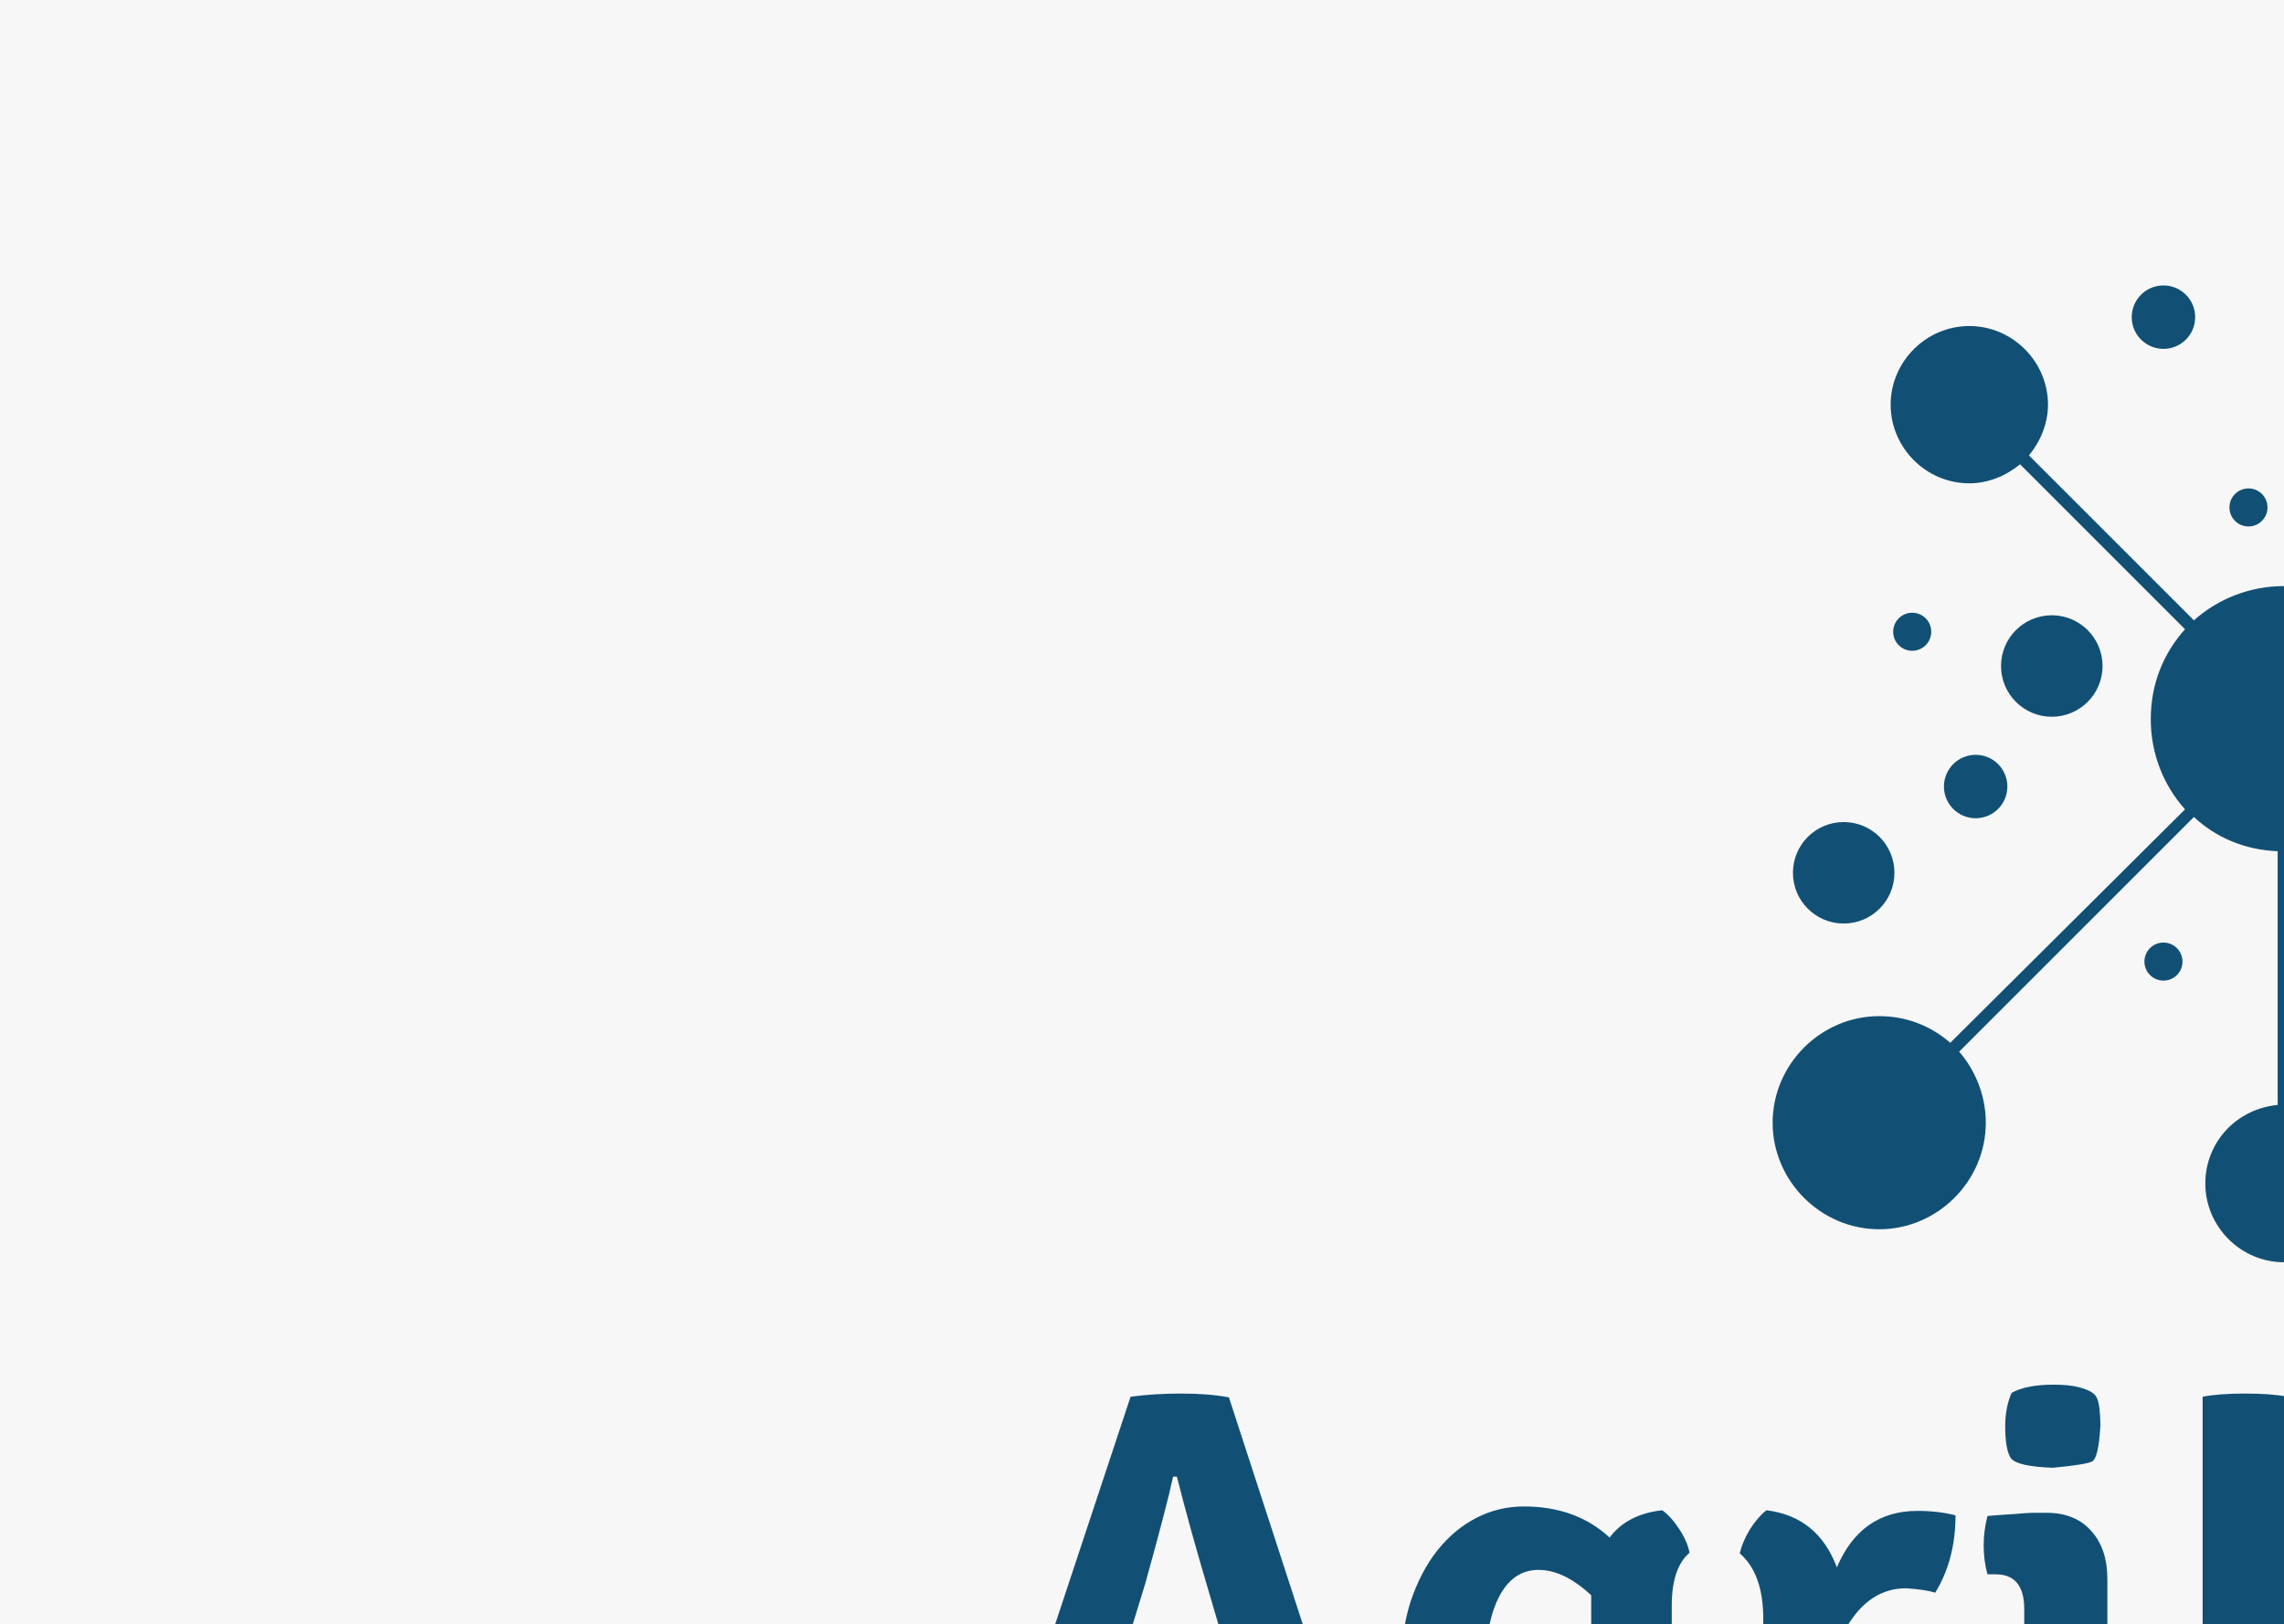
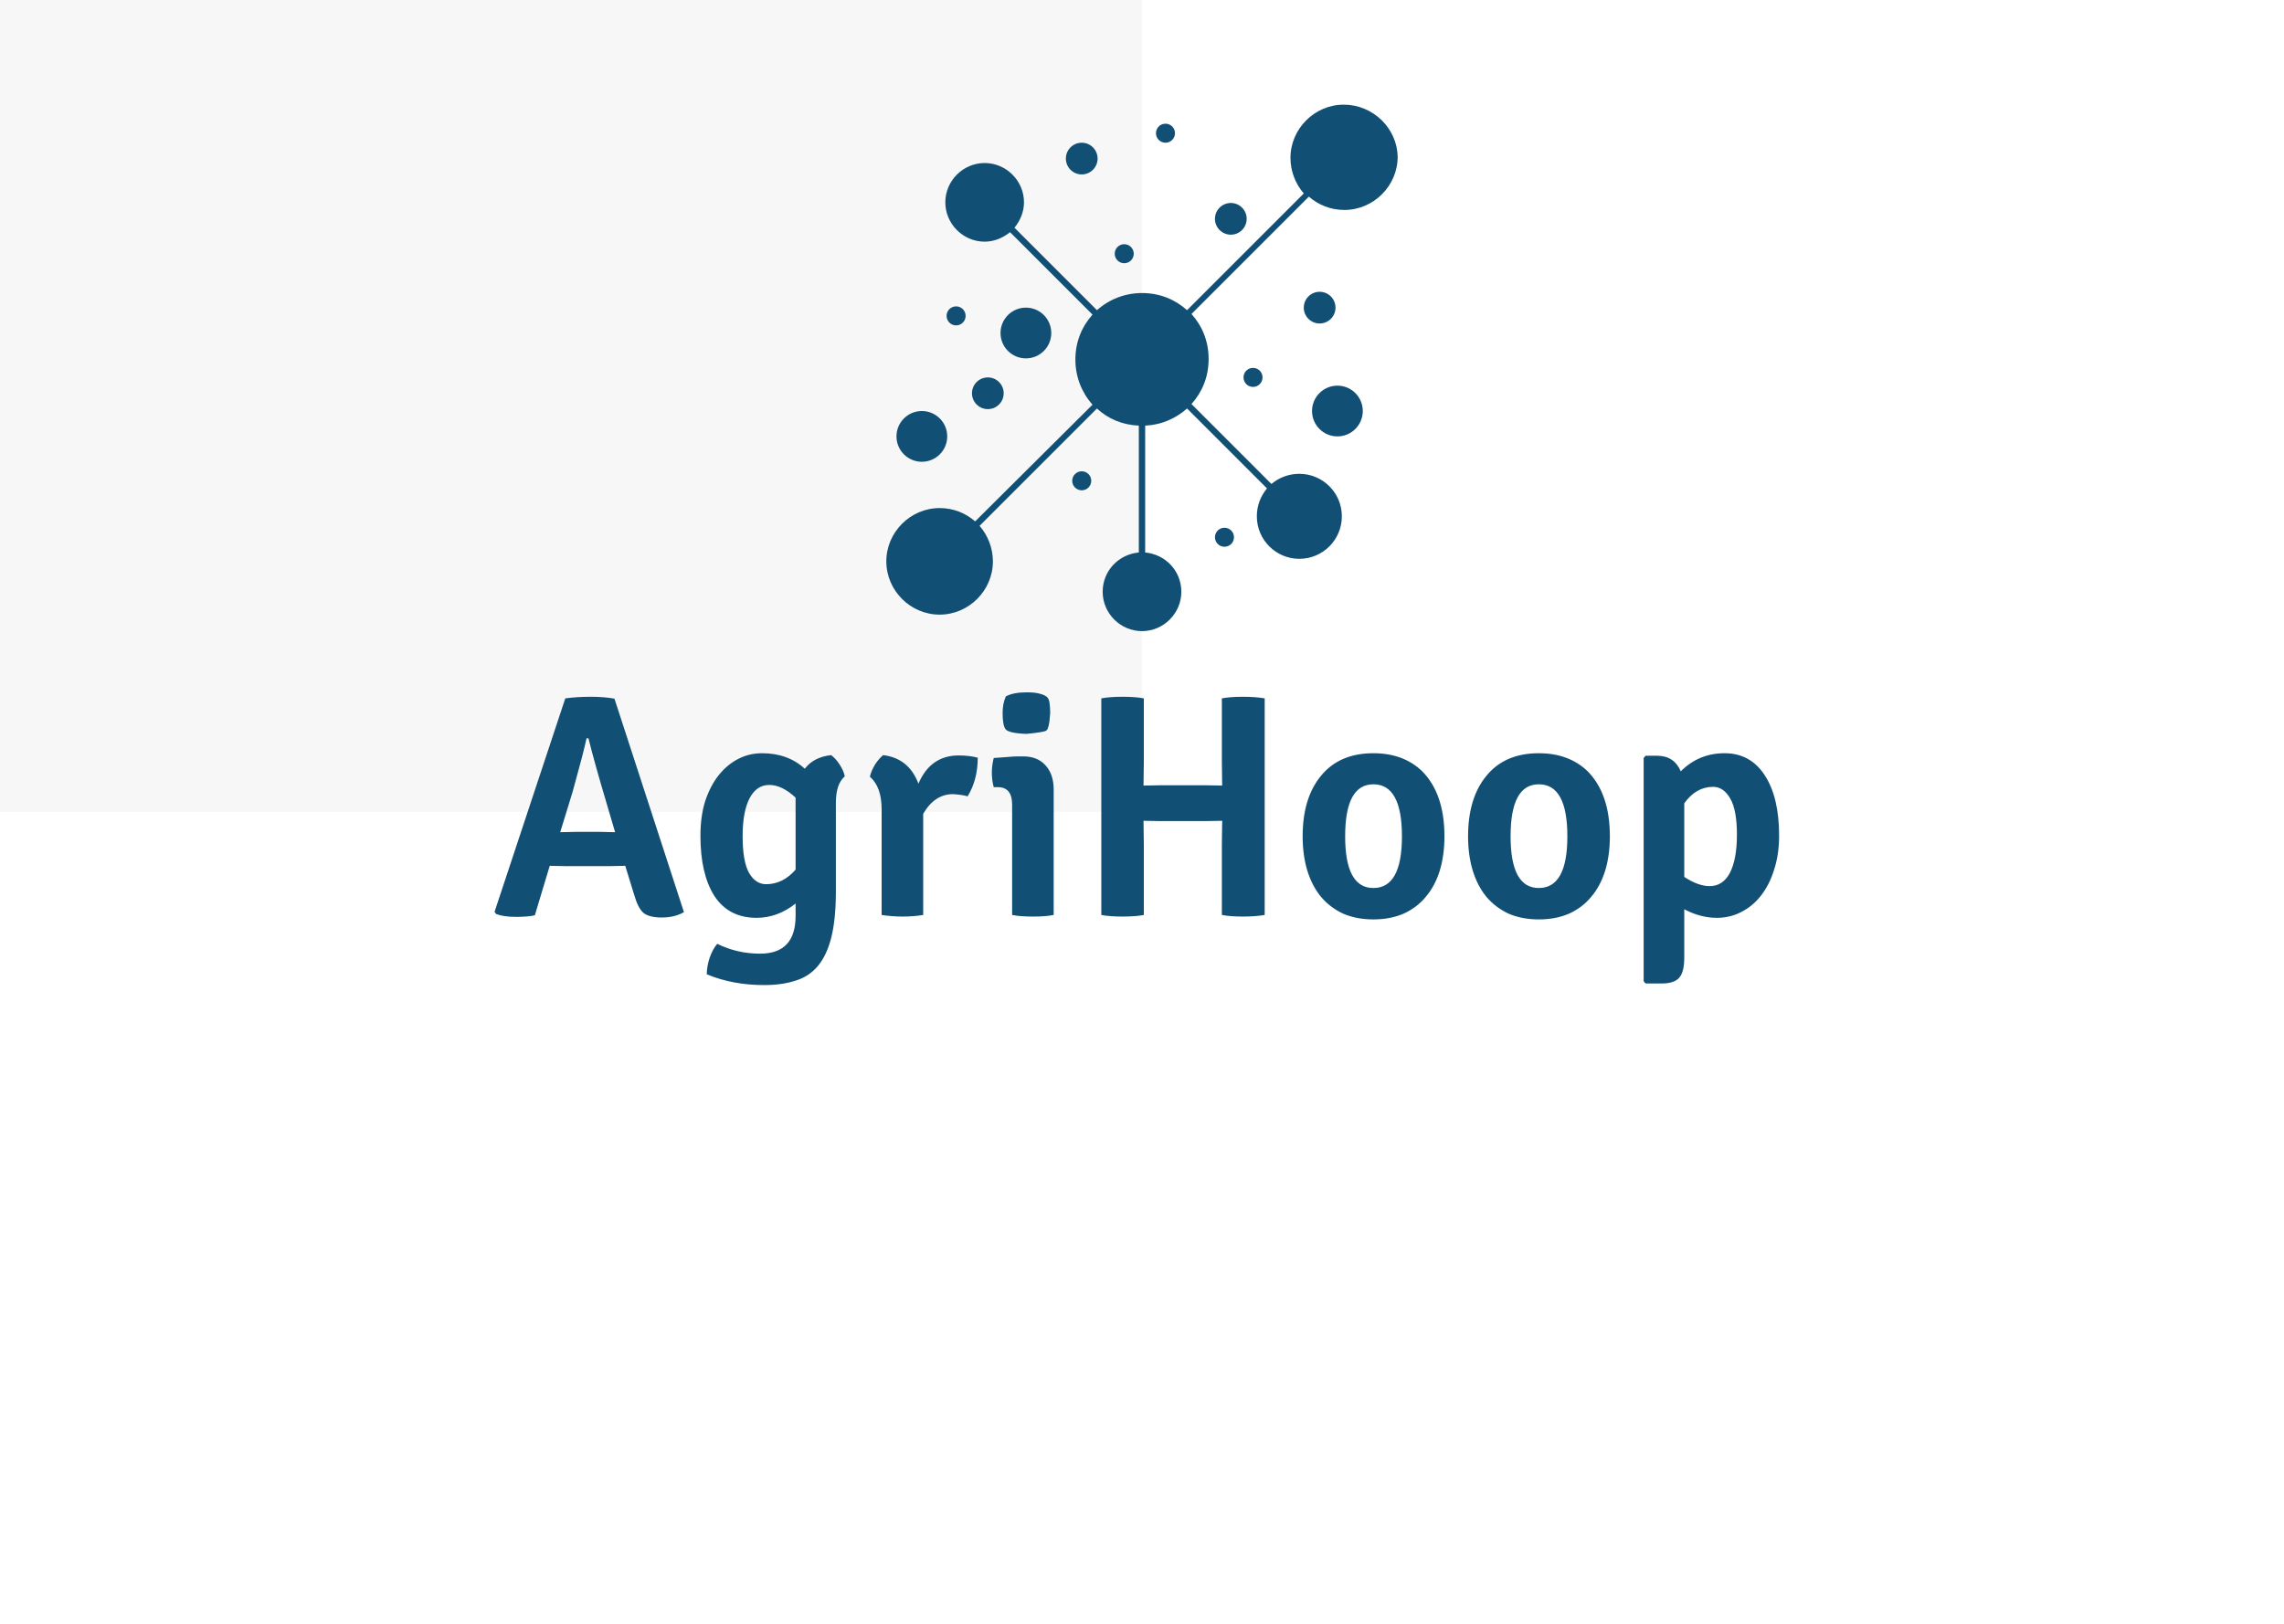
- <svg xmlns="http://www.w3.org/2000/svg" width="720" height="512" viewBox="0 0 720 512" fill="none">
+ <svg xmlns="http://www.w3.org/2000/svg" width="1440" height="1024" viewBox="0 0 1440 1024" fill="none">
  <rect width="720" height="512" fill="#F7F7F7" />
  <path d="M847.2 66C828.8 66 813.6 81.2 813.6 99.6C813.6 108 816.8 116 822 122L748.4 195.6C740.8 188.8 731.2 184.8 720 184.8C709.2 184.8 699.2 188.8 691.6 195.6L639.6 143.6C643.2 139.2 645.6 133.6 645.6 127.6C645.6 114 634.4 102.8 620.8 102.8C607.2 102.8 596 114 596 127.6C596 141.2 607.2 152.4 620.8 152.4C626.8 152.4 632.4 150 636.8 146.4L688.8 198.4C682 206 678 215.6 678 226.8C678 237.6 682 247.6 688.8 255.2L614.8 328.8C608.8 323.6 601.2 320.4 592.4 320.4C574 320.4 558.8 335.6 558.8 354C558.8 372.4 574 387.6 592.4 387.6C610.8 387.6 626 372.4 626 354C626 345.6 622.8 337.6 617.6 331.6L691.6 257.6C698.4 264 707.6 268 718 268.4V348.4C705.2 349.6 695.2 360 695.2 373.2C695.2 386.8 706.4 398 720 398C733.6 398 744.8 386.8 744.8 373.2C744.8 360 734.8 349.6 722 348.4V268.4C732 268 741.2 264 748.4 257.6L798.8 308C794.8 312.8 792.4 318.8 792.4 325.6C792.4 340.4 804.4 352.4 819.2 352.4C834 352.4 846 340.4 846 325.6C846 310.8 834 298.8 819.2 298.8C812.4 298.8 806.4 301.2 801.6 305.2L751.2 254.8C758 247.2 762 237.6 762 226.4C762 215.2 758 205.6 751.2 198L825.2 124C831.2 129.2 838.8 132.4 847.6 132.4C866 132.4 881.2 117.2 881.2 98.8C880.8 80.8 865.6 66 847.2 66Z" fill="#115074" />
  <path d="M602.8 205.2C606.114 205.2 608.8 202.514 608.8 199.2C608.8 195.886 606.114 193.2 602.8 193.2C599.486 193.2 596.8 195.886 596.8 199.2C596.8 202.514 599.486 205.2 602.8 205.2Z" fill="#115074" />
  <path d="M790 244C793.314 244 796 241.314 796 238C796 234.686 793.314 232 790 232C786.686 232 784 234.686 784 238C784 241.314 786.686 244 790 244Z" fill="#115074" />
  <path d="M734.8 90C738.114 90 740.8 87.314 740.8 84C740.8 80.686 738.114 78 734.8 78C731.486 78 728.8 80.686 728.8 84C728.8 87.314 731.486 90 734.8 90Z" fill="#115074" />
  <path d="M708.8 166C712.114 166 714.8 163.314 714.8 160C714.8 156.686 712.114 154 708.8 154C705.486 154 702.8 156.686 702.8 160C702.8 163.314 705.486 166 708.8 166Z" fill="#115074" />
  <path d="M682 309.2C685.314 309.2 688 306.514 688 303.2C688 299.886 685.314 297.2 682 297.2C678.686 297.2 676 299.886 676 303.2C676 306.514 678.686 309.2 682 309.2Z" fill="#115074" />
  <path d="M772 344.8C775.314 344.8 778 342.114 778 338.8C778 335.486 775.314 332.8 772 332.8C768.686 332.8 766 335.486 766 338.8C766 342.114 768.686 344.8 772 344.8Z" fill="#115074" />
  <path d="M832 204C837.523 204 842 199.523 842 194C842 188.477 837.523 184 832 184C826.477 184 822 188.477 822 194C822 199.523 826.477 204 832 204Z" fill="#115074" />
  <path d="M622.8 258C628.323 258 632.8 253.523 632.8 248C632.8 242.477 628.323 238 622.8 238C617.277 238 612.8 242.477 612.8 248C612.8 253.523 617.277 258 622.8 258Z" fill="#115074" />
  <path d="M776 148C781.523 148 786 143.523 786 138C786 132.477 781.523 128 776 128C770.477 128 766 132.477 766 138C766 143.523 770.477 148 776 148Z" fill="#115074" />
  <path d="M682 110C687.523 110 692 105.523 692 100C692 94.477 687.523 90 682 90C676.477 90 672 94.477 672 100C672 105.523 676.477 110 682 110Z" fill="#115074" />
  <path d="M843.2 275.2C852.037 275.2 859.2 268.037 859.2 259.2C859.2 250.363 852.037 243.2 843.2 243.2C834.363 243.2 827.2 250.363 827.2 259.2C827.2 268.037 834.363 275.2 843.2 275.2Z" fill="#115074" />
  <path d="M646.8 226C655.637 226 662.8 218.837 662.8 210C662.8 201.163 655.637 194 646.8 194C637.963 194 630.8 201.163 630.8 210C630.8 218.837 637.963 226 646.8 226Z" fill="#115074" />
  <path d="M581.2 291.2C590.037 291.2 597.2 284.037 597.2 275.2C597.2 266.363 590.037 259.2 581.2 259.2C572.363 259.2 565.2 266.363 565.2 275.2C565.2 284.037 572.363 291.2 581.2 291.2Z" fill="#115074" />
  <path d="M394.2 546L384.4 546.2H356.4L346.6 546L337.2 577.2C334.4 577.867 330.4 578.2 325.2 578.2C320.133 578.2 316 577.6 312.8 576.4L311.8 575L356.4 440.4C361.333 439.733 366.667 439.4 372.4 439.4C378.133 439.4 383.133 439.8 387.4 440.6L431.2 575.2C427.333 577.467 422.667 578.6 417.2 578.6C411.867 578.6 408 577.6 405.6 575.6C403.333 573.6 401.4 569.8 399.8 564.2L394.2 546ZM353.2 524.8L362.2 524.6H379.4L387.8 524.8L381.8 504.4C377.267 489.2 373.667 476.267 371 465.6H369.8C368.6 471.333 365.667 482.6 361 499.4L353.2 524.8ZM507.4 484.8C511.133 479.867 516.667 477 524 476.2C525.867 477.533 527.667 479.533 529.4 482.2C531.133 484.867 532.2 487.333 532.6 489.6C528.867 492.8 527 498.333 527 506.2V562C527 573.6 526.067 583.2 524.2 590.8C522.333 598.4 519.533 604.467 515.8 609C512.067 613.533 507.333 616.667 501.6 618.4C496 620.267 489.4 621.2 481.8 621.2C468.467 621.2 456.4 618.933 445.6 614.4C445.6 611.2 446.2 607.733 447.4 604C448.733 600.267 450.333 597.333 452.2 595.2C460.6 599.333 469.6 601.4 479.2 601.4C494.133 601.4 501.6 593.467 501.6 577.6V569.8C494 575.8 485.8 578.8 477 578.8C465.267 578.8 456.4 574.2 450.4 565C444.533 555.8 441.6 543.133 441.6 527C441.6 518.867 442.6 511.6 444.6 505.2C446.733 498.8 449.533 493.4 453 489C456.6 484.467 460.733 481 465.4 478.6C470.067 476.2 475.067 475 480.4 475C491.333 475 500.333 478.267 507.4 484.8ZM501.6 548.4V503C495.867 497.667 490.333 495 485 495C479.667 495 475.533 497.8 472.6 503.4C469.667 509 468.2 517 468.2 527.4C468.2 537.8 469.533 545.467 472.2 550.4C475 555.2 478.6 557.6 483 557.6C490.067 557.6 496.267 554.533 501.6 548.4ZM548.445 489.8C548.979 487.4 550.045 484.867 551.645 482.2C553.379 479.533 555.112 477.533 556.845 476.2C567.645 477.533 575.045 483.533 579.045 494.2C584.112 482.333 592.579 476.4 604.445 476.4C608.845 476.4 612.845 476.867 616.445 477.8C616.445 487.133 614.312 495.267 610.045 502.2C608.045 501.533 604.979 501.067 600.845 500.8C593.112 500.8 586.845 504.933 582.045 513.2V577C578.045 577.667 573.712 578 569.045 578C564.512 578 560.112 577.667 555.845 577V510.4C555.845 500.933 553.379 494.067 548.445 489.8ZM664.319 498V577C662.319 577.4 660.185 577.667 657.919 577.8C655.785 577.933 653.585 578 651.319 578C649.052 578 646.785 577.933 644.519 577.8C642.385 577.667 640.252 577.4 638.119 577V507.4C638.119 500.067 635.119 496.4 629.119 496.4H626.519C625.719 493.467 625.319 490.4 625.319 487.2C625.319 484.267 625.719 481.2 626.519 478C629.585 477.733 632.385 477.533 634.919 477.4C637.585 477.133 639.852 477 641.719 477H645.119C651.119 477 655.785 478.867 659.119 482.6C662.585 486.333 664.319 491.467 664.319 498ZM634.119 439.2C637.185 437.467 641.585 436.6 647.319 436.6C650.652 436.6 653.319 436.867 655.319 437.4C657.452 437.933 658.985 438.6 659.919 439.4C660.852 440.067 661.452 441.4 661.719 443.4C661.985 445.4 662.119 447.467 662.119 449.6C661.719 456.4 660.852 460.133 659.519 460.8C658.319 461.467 654.185 462.133 647.119 462.8C639.652 462.533 635.252 461.533 633.919 459.8C632.719 458.067 632.119 454.667 632.119 449.6C632.119 445.733 632.785 442.267 634.119 439.2ZM770.55 495.4L770.35 480.6V440.4C773.817 439.733 778.217 439.4 783.55 439.4C789.017 439.4 793.617 439.733 797.35 440.4V577C793.483 577.667 788.883 578 783.55 578C778.35 578 773.95 577.667 770.35 577V532.4L770.55 517.6L759.95 517.8H731.75L720.95 517.6L721.15 532.4V577C717.683 577.667 713.217 578 707.75 578C702.283 578 697.817 577.667 694.35 577V440.4C697.817 439.733 702.283 439.4 707.75 439.4C713.217 439.4 717.683 439.733 721.15 440.4V480.6L720.95 495.4L731.75 495.2H759.95L770.55 495.4ZM896.483 486.2C905.949 495.667 910.683 509.4 910.683 527.4C910.683 535.4 909.683 542.667 907.683 549.2C905.683 555.6 902.749 561.067 898.883 565.6C895.149 570.133 890.483 573.667 884.883 576.2C879.283 578.6 872.949 579.8 865.883 579.8C858.816 579.8 852.483 578.6 846.883 576.2C841.416 573.667 836.749 570.133 832.883 565.6C829.149 561.067 826.283 555.6 824.283 549.2C822.283 542.667 821.283 535.4 821.283 527.4C821.283 511.267 825.149 498.533 832.883 489.2C840.616 479.733 851.616 475 865.883 475C878.416 475 888.616 478.733 896.483 486.2ZM865.883 494.6C854.016 494.6 848.083 505.533 848.083 527.4C848.083 549.133 854.016 560 865.883 560C877.883 560 883.883 549.133 883.883 527.4C883.883 505.533 877.883 494.6 865.883 494.6ZM1000.78 486.2C1010.25 495.667 1014.98 509.4 1014.98 527.4C1014.98 535.4 1013.98 542.667 1011.98 549.2C1009.98 555.6 1007.05 561.067 1003.18 565.6C999.446 570.133 994.78 573.667 989.18 576.2C983.58 578.6 977.246 579.8 970.18 579.8C963.113 579.8 956.78 578.6 951.18 576.2C945.713 573.667 941.046 570.133 937.18 565.6C933.446 561.067 930.58 555.6 928.58 549.2C926.58 542.667 925.58 535.4 925.58 527.4C925.58 511.267 929.446 498.533 937.18 489.2C944.913 479.733 955.913 475 970.18 475C982.713 475 992.913 478.733 1000.78 486.2ZM970.18 494.6C958.313 494.6 952.38 505.533 952.38 527.4C952.38 549.133 958.313 560 970.18 560C982.18 560 988.18 549.133 988.18 527.4C988.18 505.533 982.18 494.6 970.18 494.6ZM1082.48 578.8C1075.54 578.8 1068.68 577 1061.88 573.4V604C1061.88 610 1060.81 614.2 1058.68 616.6C1056.54 619 1052.88 620.2 1047.68 620.2H1037.48L1036.28 618.8V478L1037.48 476.6H1044.88C1051.94 476.6 1056.88 479.867 1059.68 486.4C1067.28 478.8 1076.48 475 1087.28 475C1098.21 475 1106.68 479.667 1112.68 489C1118.68 498.2 1121.68 510.867 1121.68 527C1121.68 535 1120.61 542.2 1118.48 548.6C1116.48 555 1113.68 560.467 1110.08 565C1106.61 569.4 1102.48 572.8 1097.68 575.2C1093.01 577.6 1087.94 578.8 1082.48 578.8ZM1080.08 496.2C1072.88 496.2 1066.81 499.667 1061.88 506.6V553C1067.74 556.867 1073.08 558.8 1077.88 558.8C1083.48 558.8 1087.74 556 1090.68 550.4C1093.61 544.667 1095.08 536.667 1095.08 526.4C1095.08 516 1093.68 508.4 1090.88 503.6C1088.08 498.667 1084.48 496.2 1080.08 496.2Z" fill="#115074" />
</svg>
